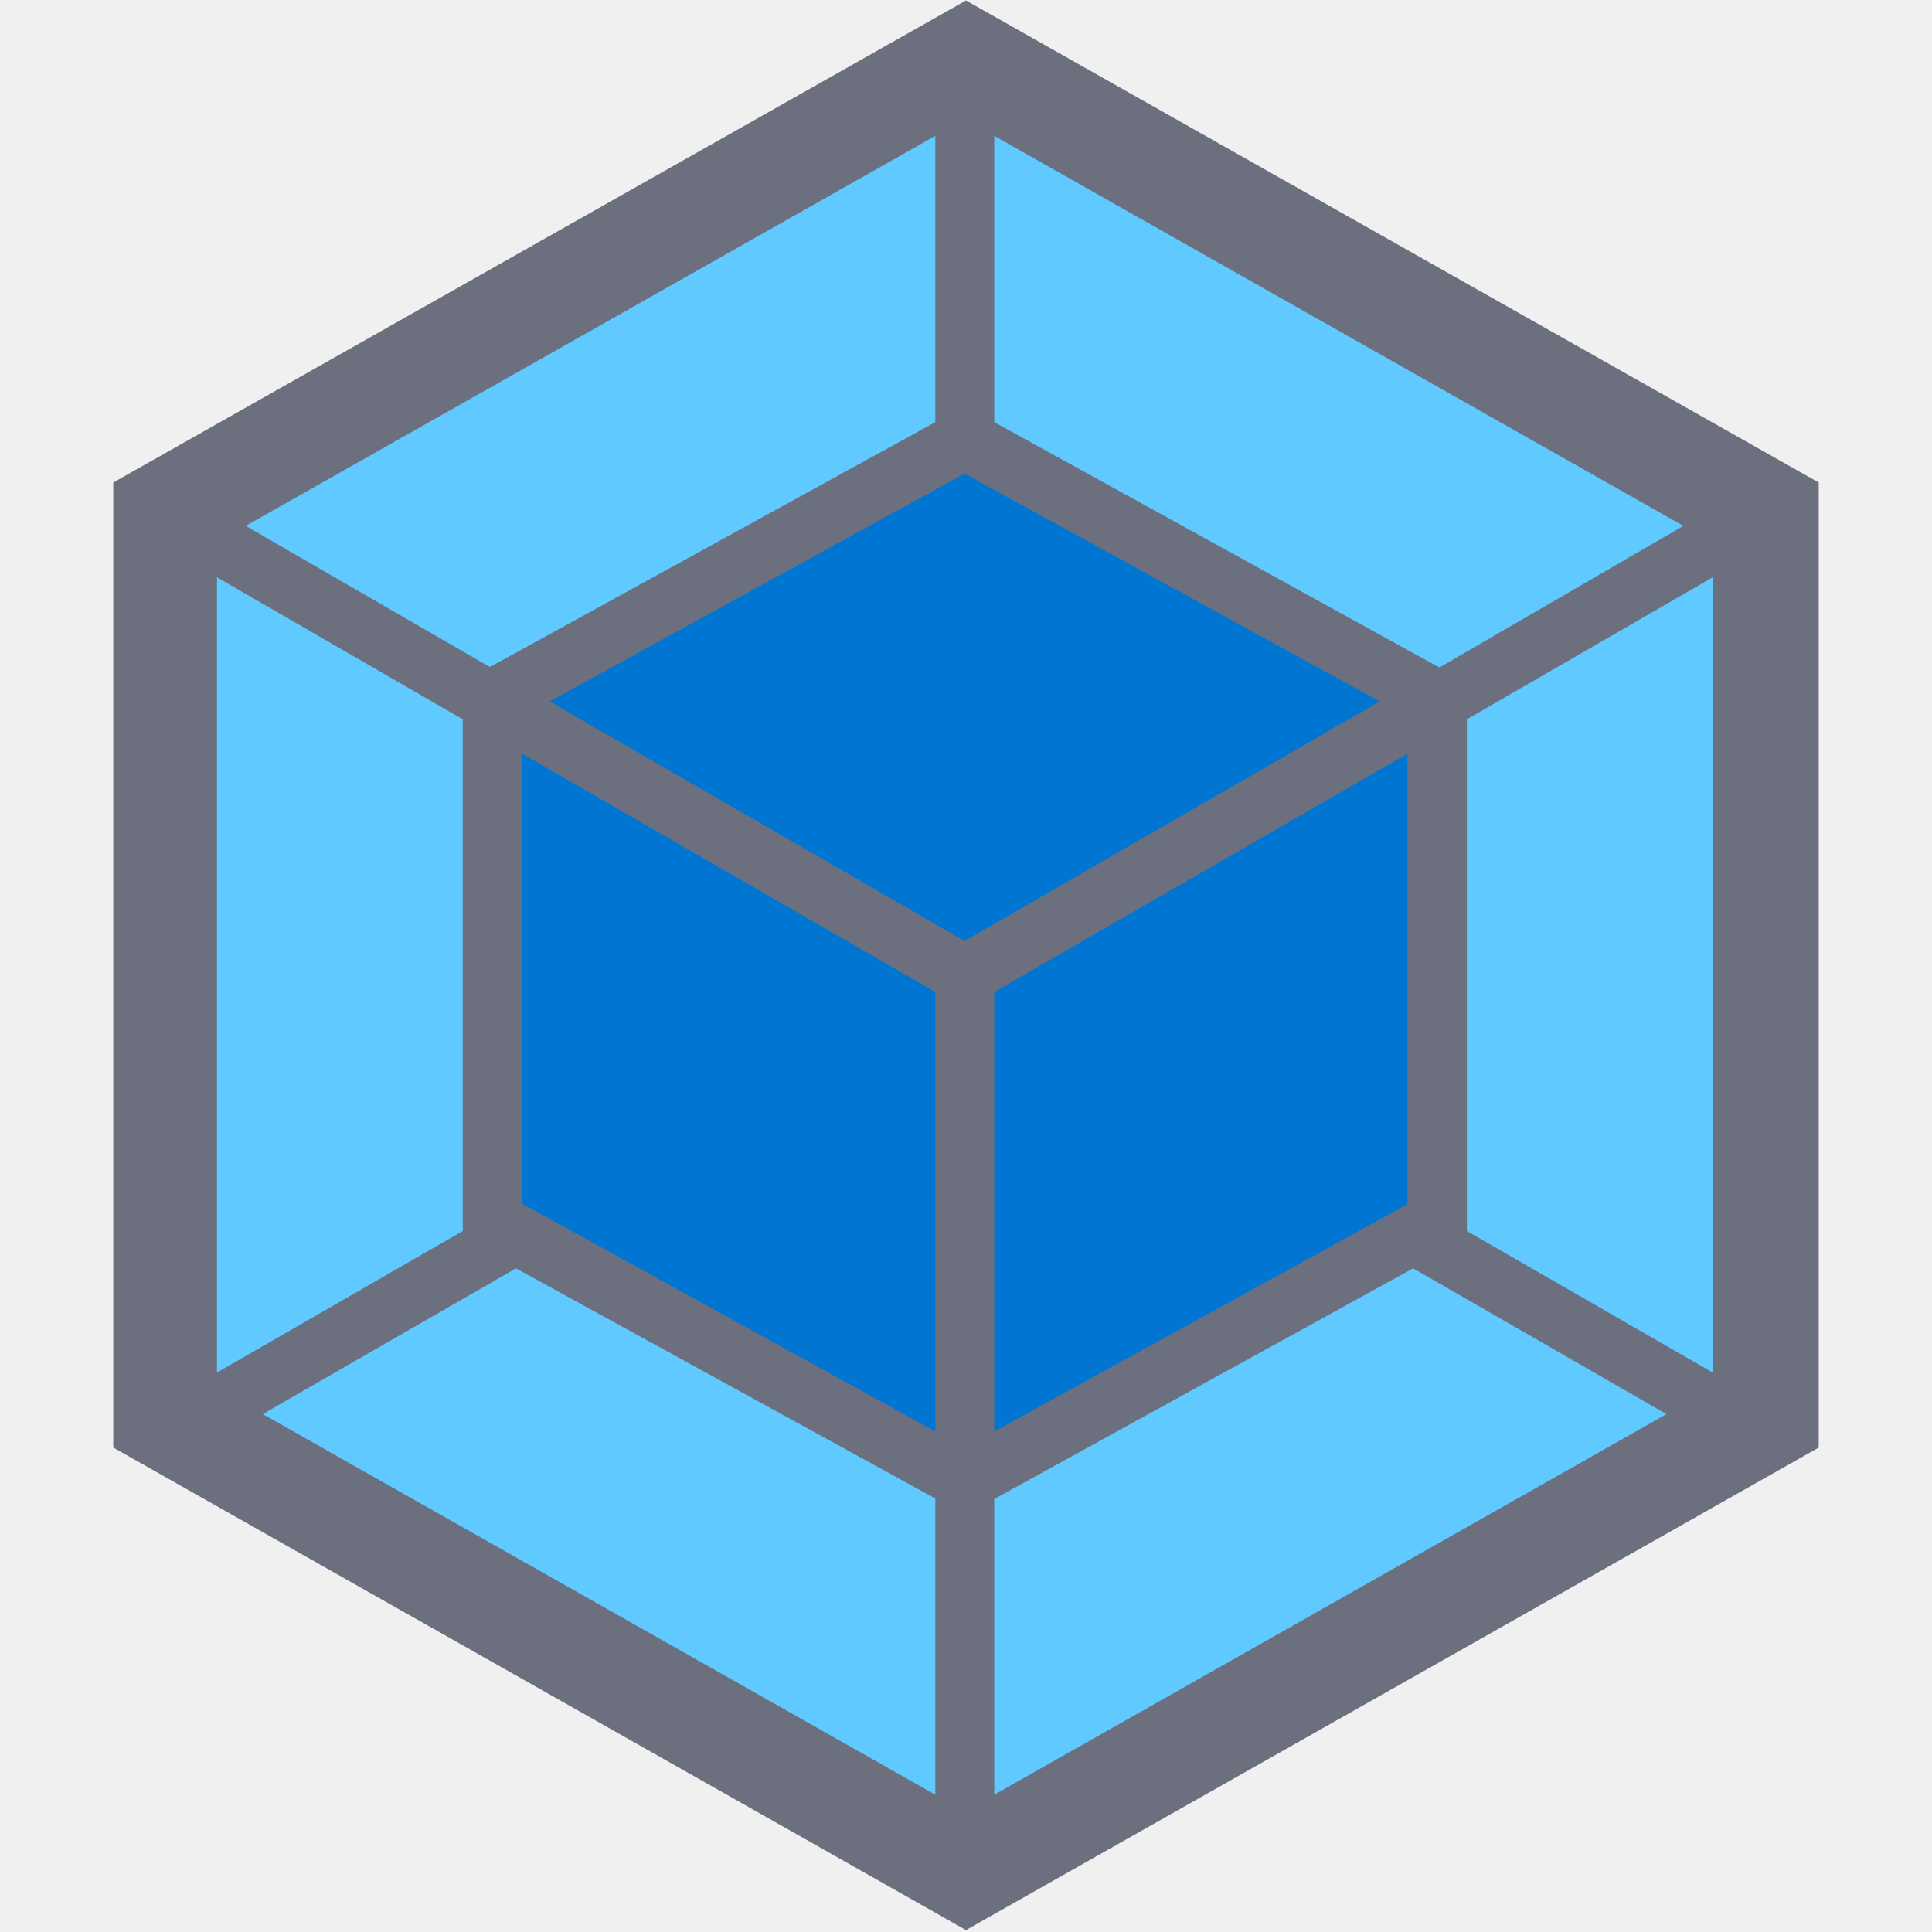
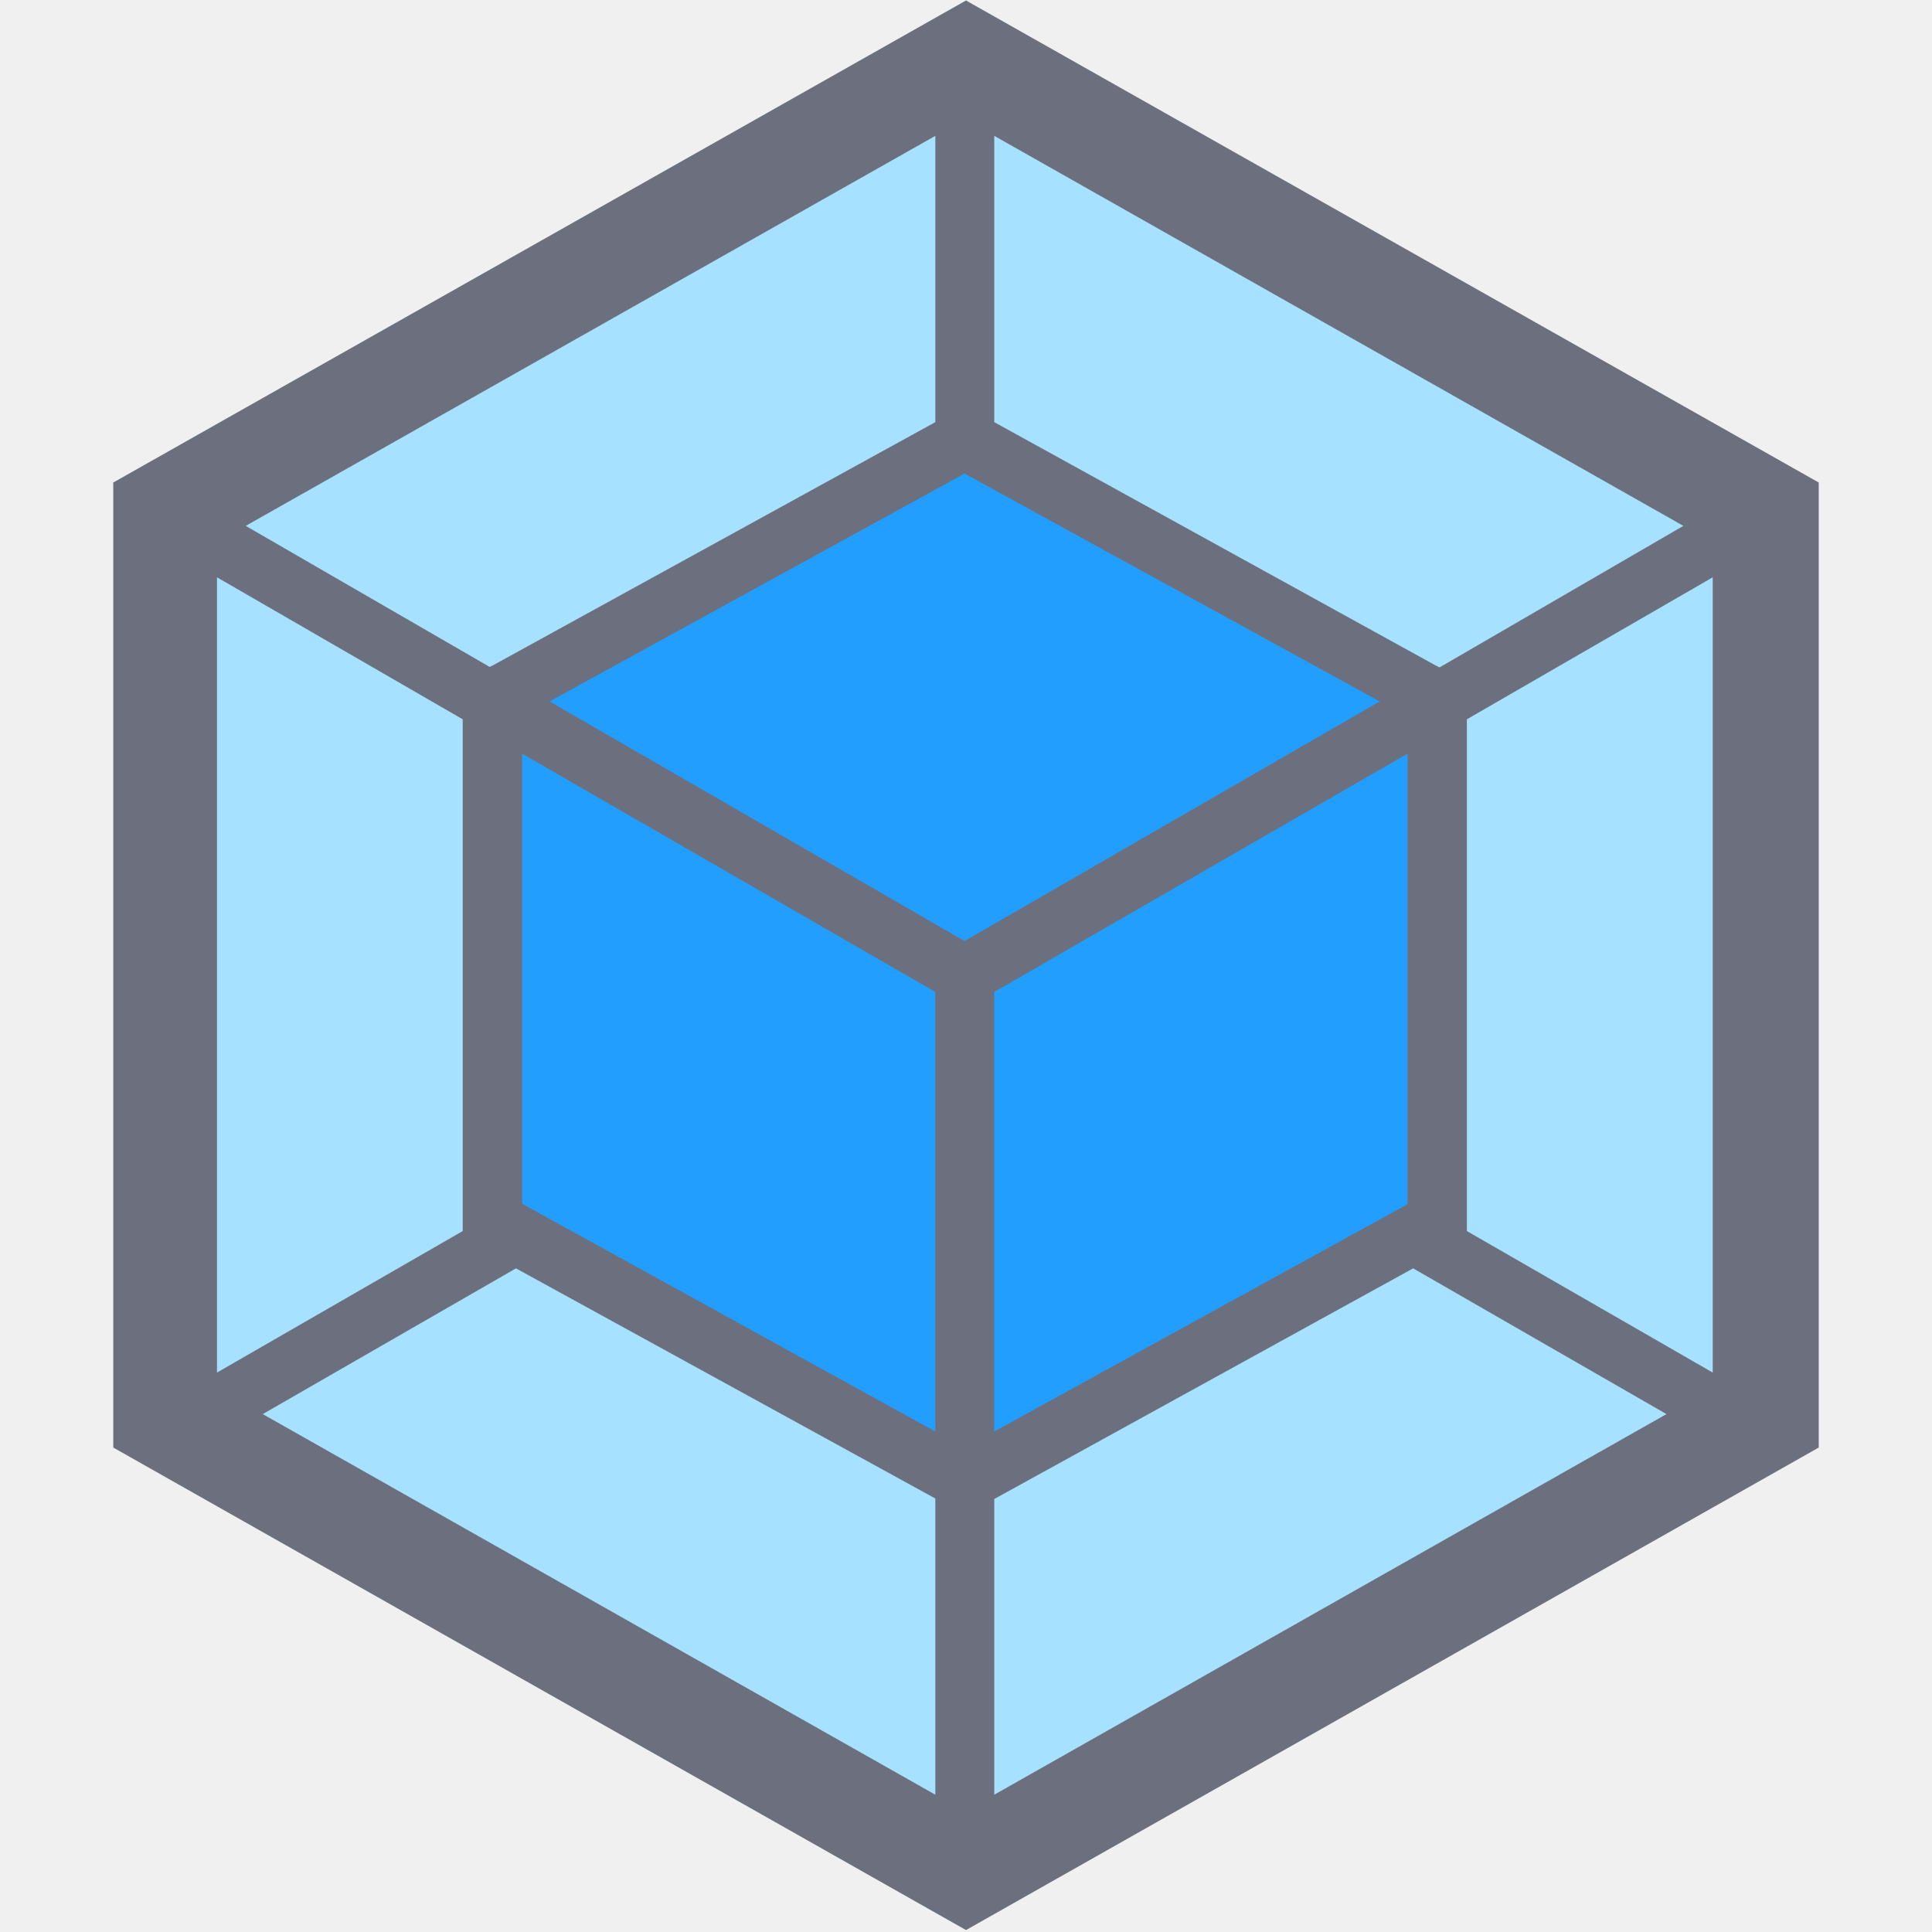
<svg xmlns="http://www.w3.org/2000/svg" width="16" height="16" viewBox="0 0 16 16" fill="none">
  <g clip-path="url(#clip0_16_13)">
    <path d="M8 0.004L15.062 3.996V11.988L8 15.984L0.938 11.988V3.996L8 0.004Z" fill="#6C707E" />
-     <path d="M13.801 11.711L8.234 14.863V12.414L11.703 10.504L13.801 11.711ZM14.184 11.367V4.781L12.148 5.957V10.195L14.184 11.367ZM2.176 11.711L7.746 14.863V12.41L4.273 10.504L2.176 11.711ZM1.797 11.367V4.781L3.832 5.957V10.195L1.797 11.367ZM2.035 4.355L7.746 1.125V3.496L4.086 5.508L4.055 5.523L2.035 4.355ZM13.941 4.355L8.234 1.125V3.496L11.891 5.512L11.922 5.527L13.941 4.355Z" fill="#60C9FF" />
-     <path d="M7.746 11.855L4.324 9.969V6.242L7.746 8.215V11.855ZM8.234 11.855L11.656 9.973V6.242L8.234 8.215V11.855ZM4.551 5.809L7.988 3.922L11.426 5.809L7.988 7.793L4.551 5.809Z" fill="#0076D2" />
+     <path d="M13.801 11.711L8.234 14.863V12.414L11.703 10.504L13.801 11.711ZM14.184 11.367V4.781L12.148 5.957V10.195L14.184 11.367ZM2.176 11.711L7.746 14.863V12.41L4.273 10.504L2.176 11.711ZM1.797 11.367V4.781L3.832 5.957V10.195L1.797 11.367ZM2.035 4.355L7.746 1.125V3.496L4.086 5.508L4.055 5.523L2.035 4.355ZM13.941 4.355L8.234 1.125V3.496L11.891 5.512L11.922 5.527L13.941 4.355Z" fill="#A6E1FF" />
+     <path d="M7.746 11.855L4.324 9.969V6.242L7.746 8.215V11.855ZM8.234 11.855L11.656 9.973V6.242L8.234 8.215V11.855ZM4.551 5.809L7.988 3.922L11.426 5.809L7.988 7.793L4.551 5.809Z" fill="#229EFF" />
  </g>
  <defs>
    <clipPath id="clip0_16_13">
      <rect width="16" height="16" fill="white" />
    </clipPath>
  </defs>
</svg>
